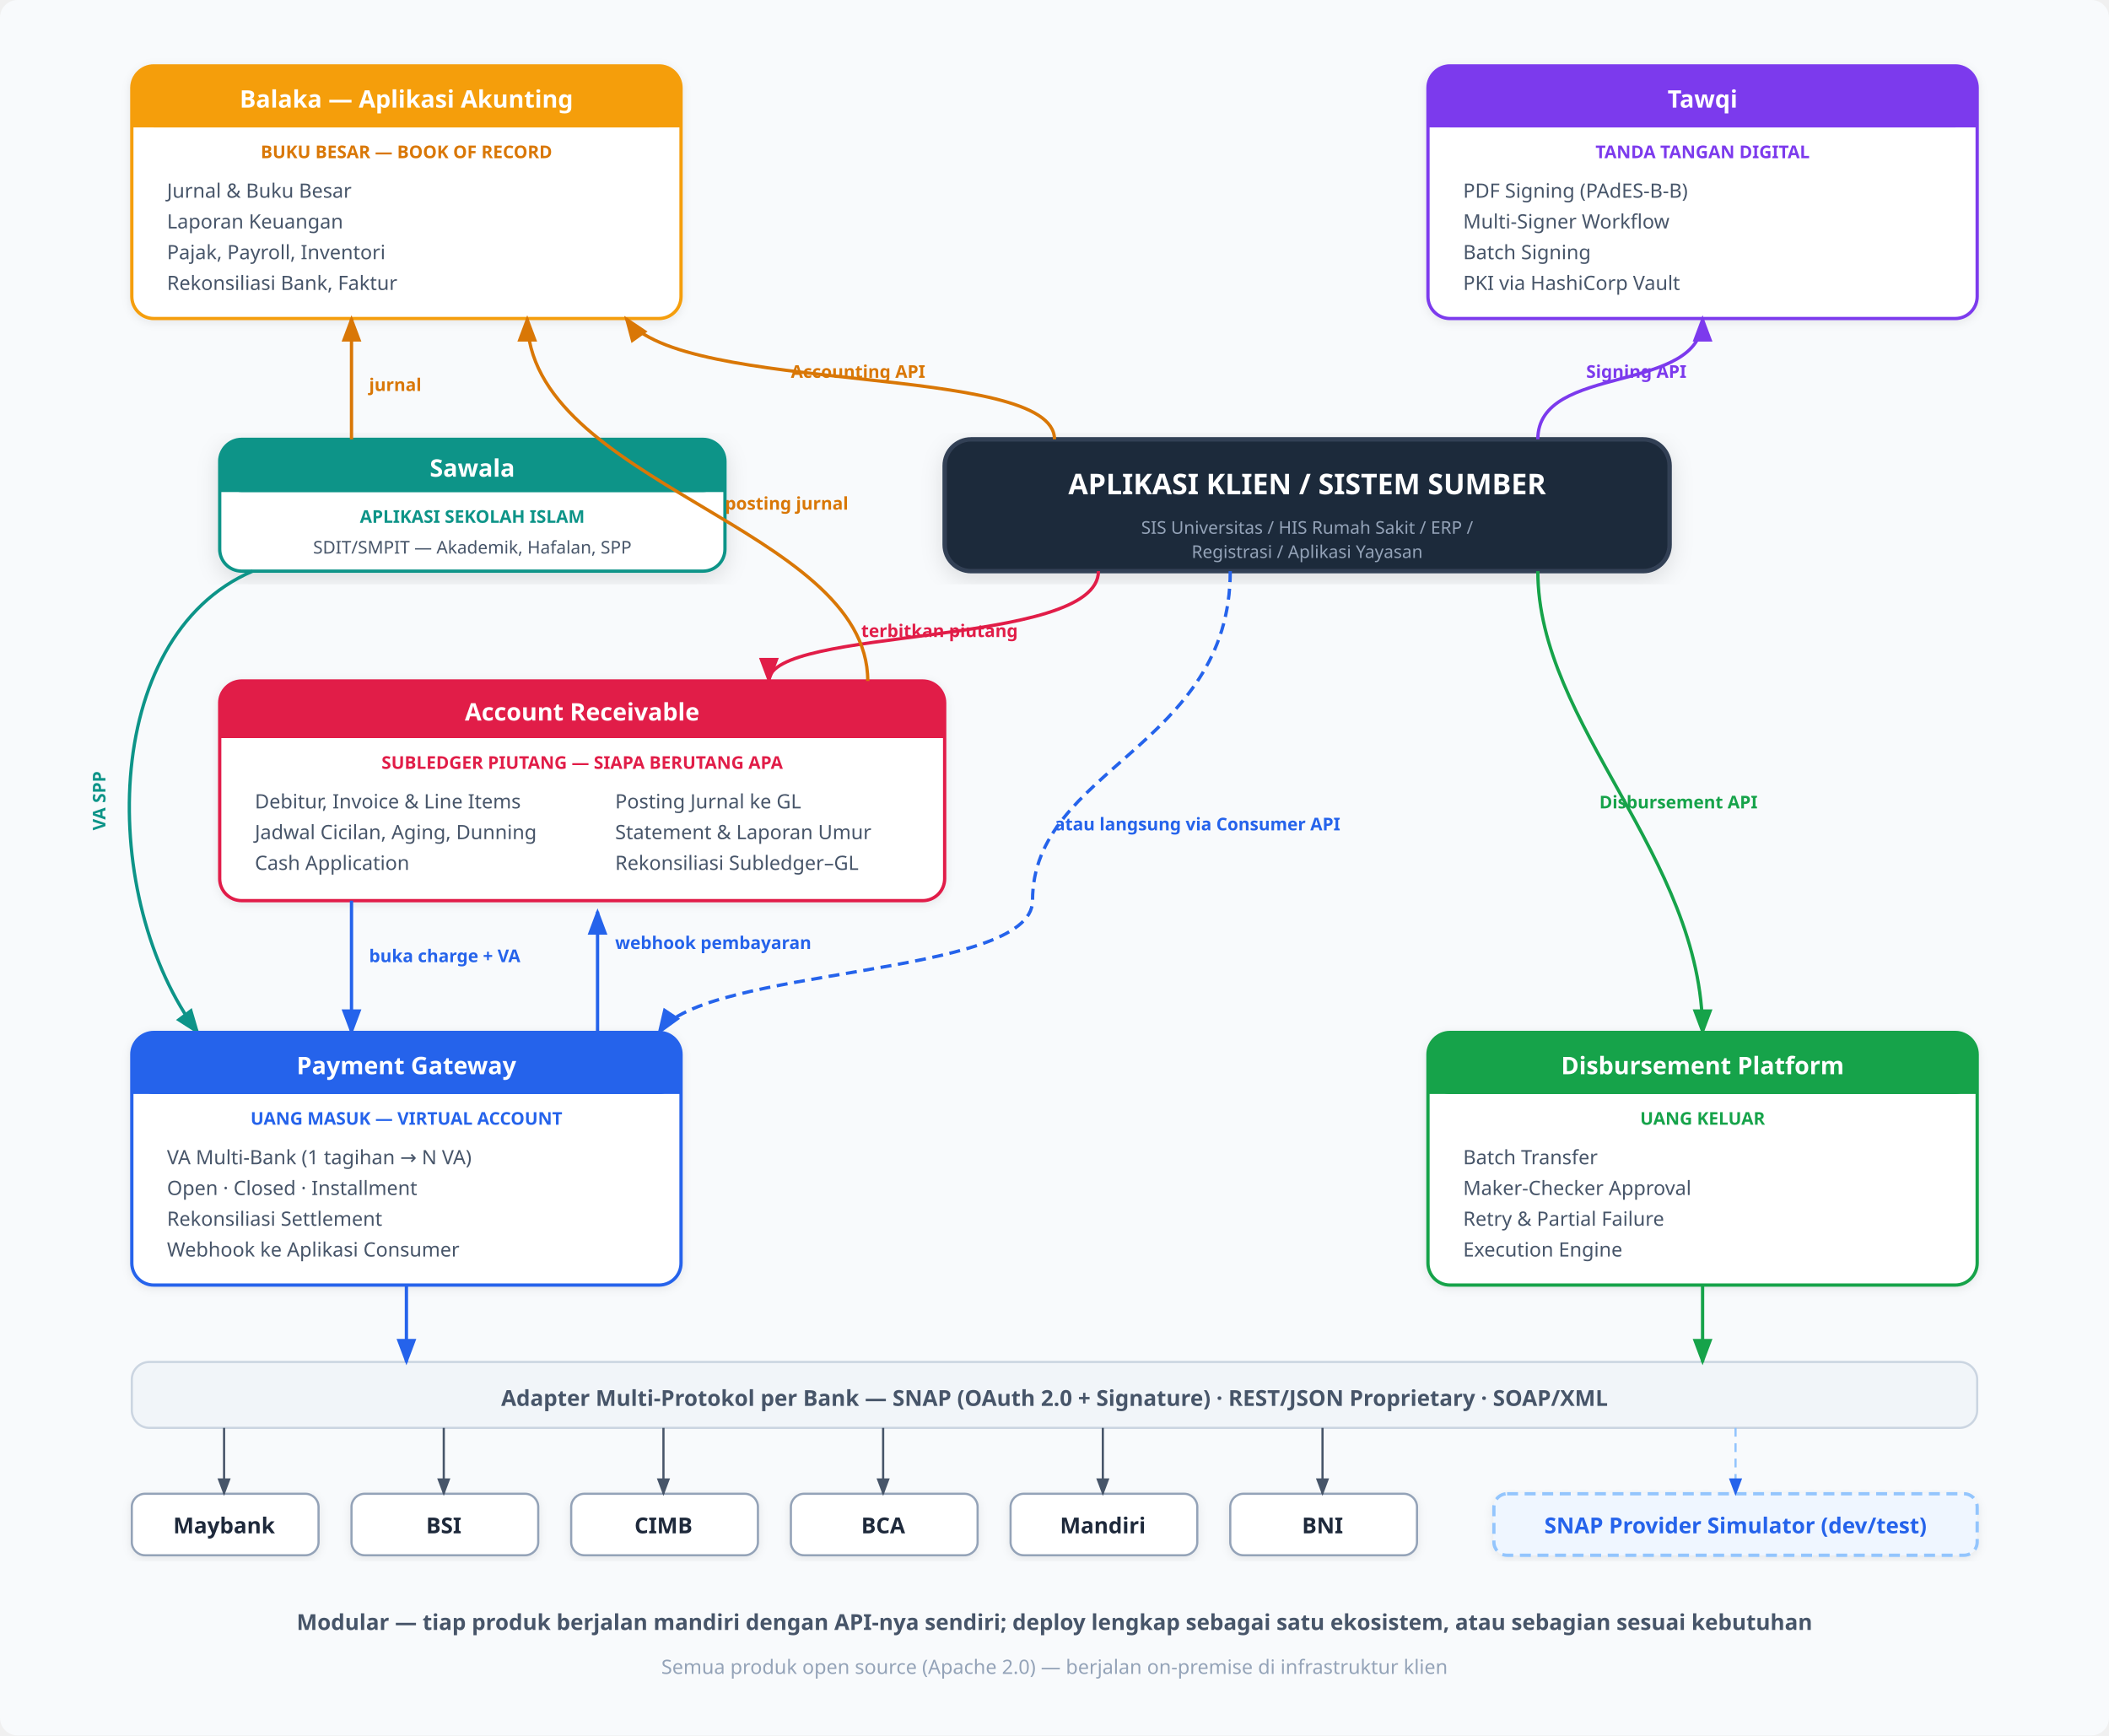
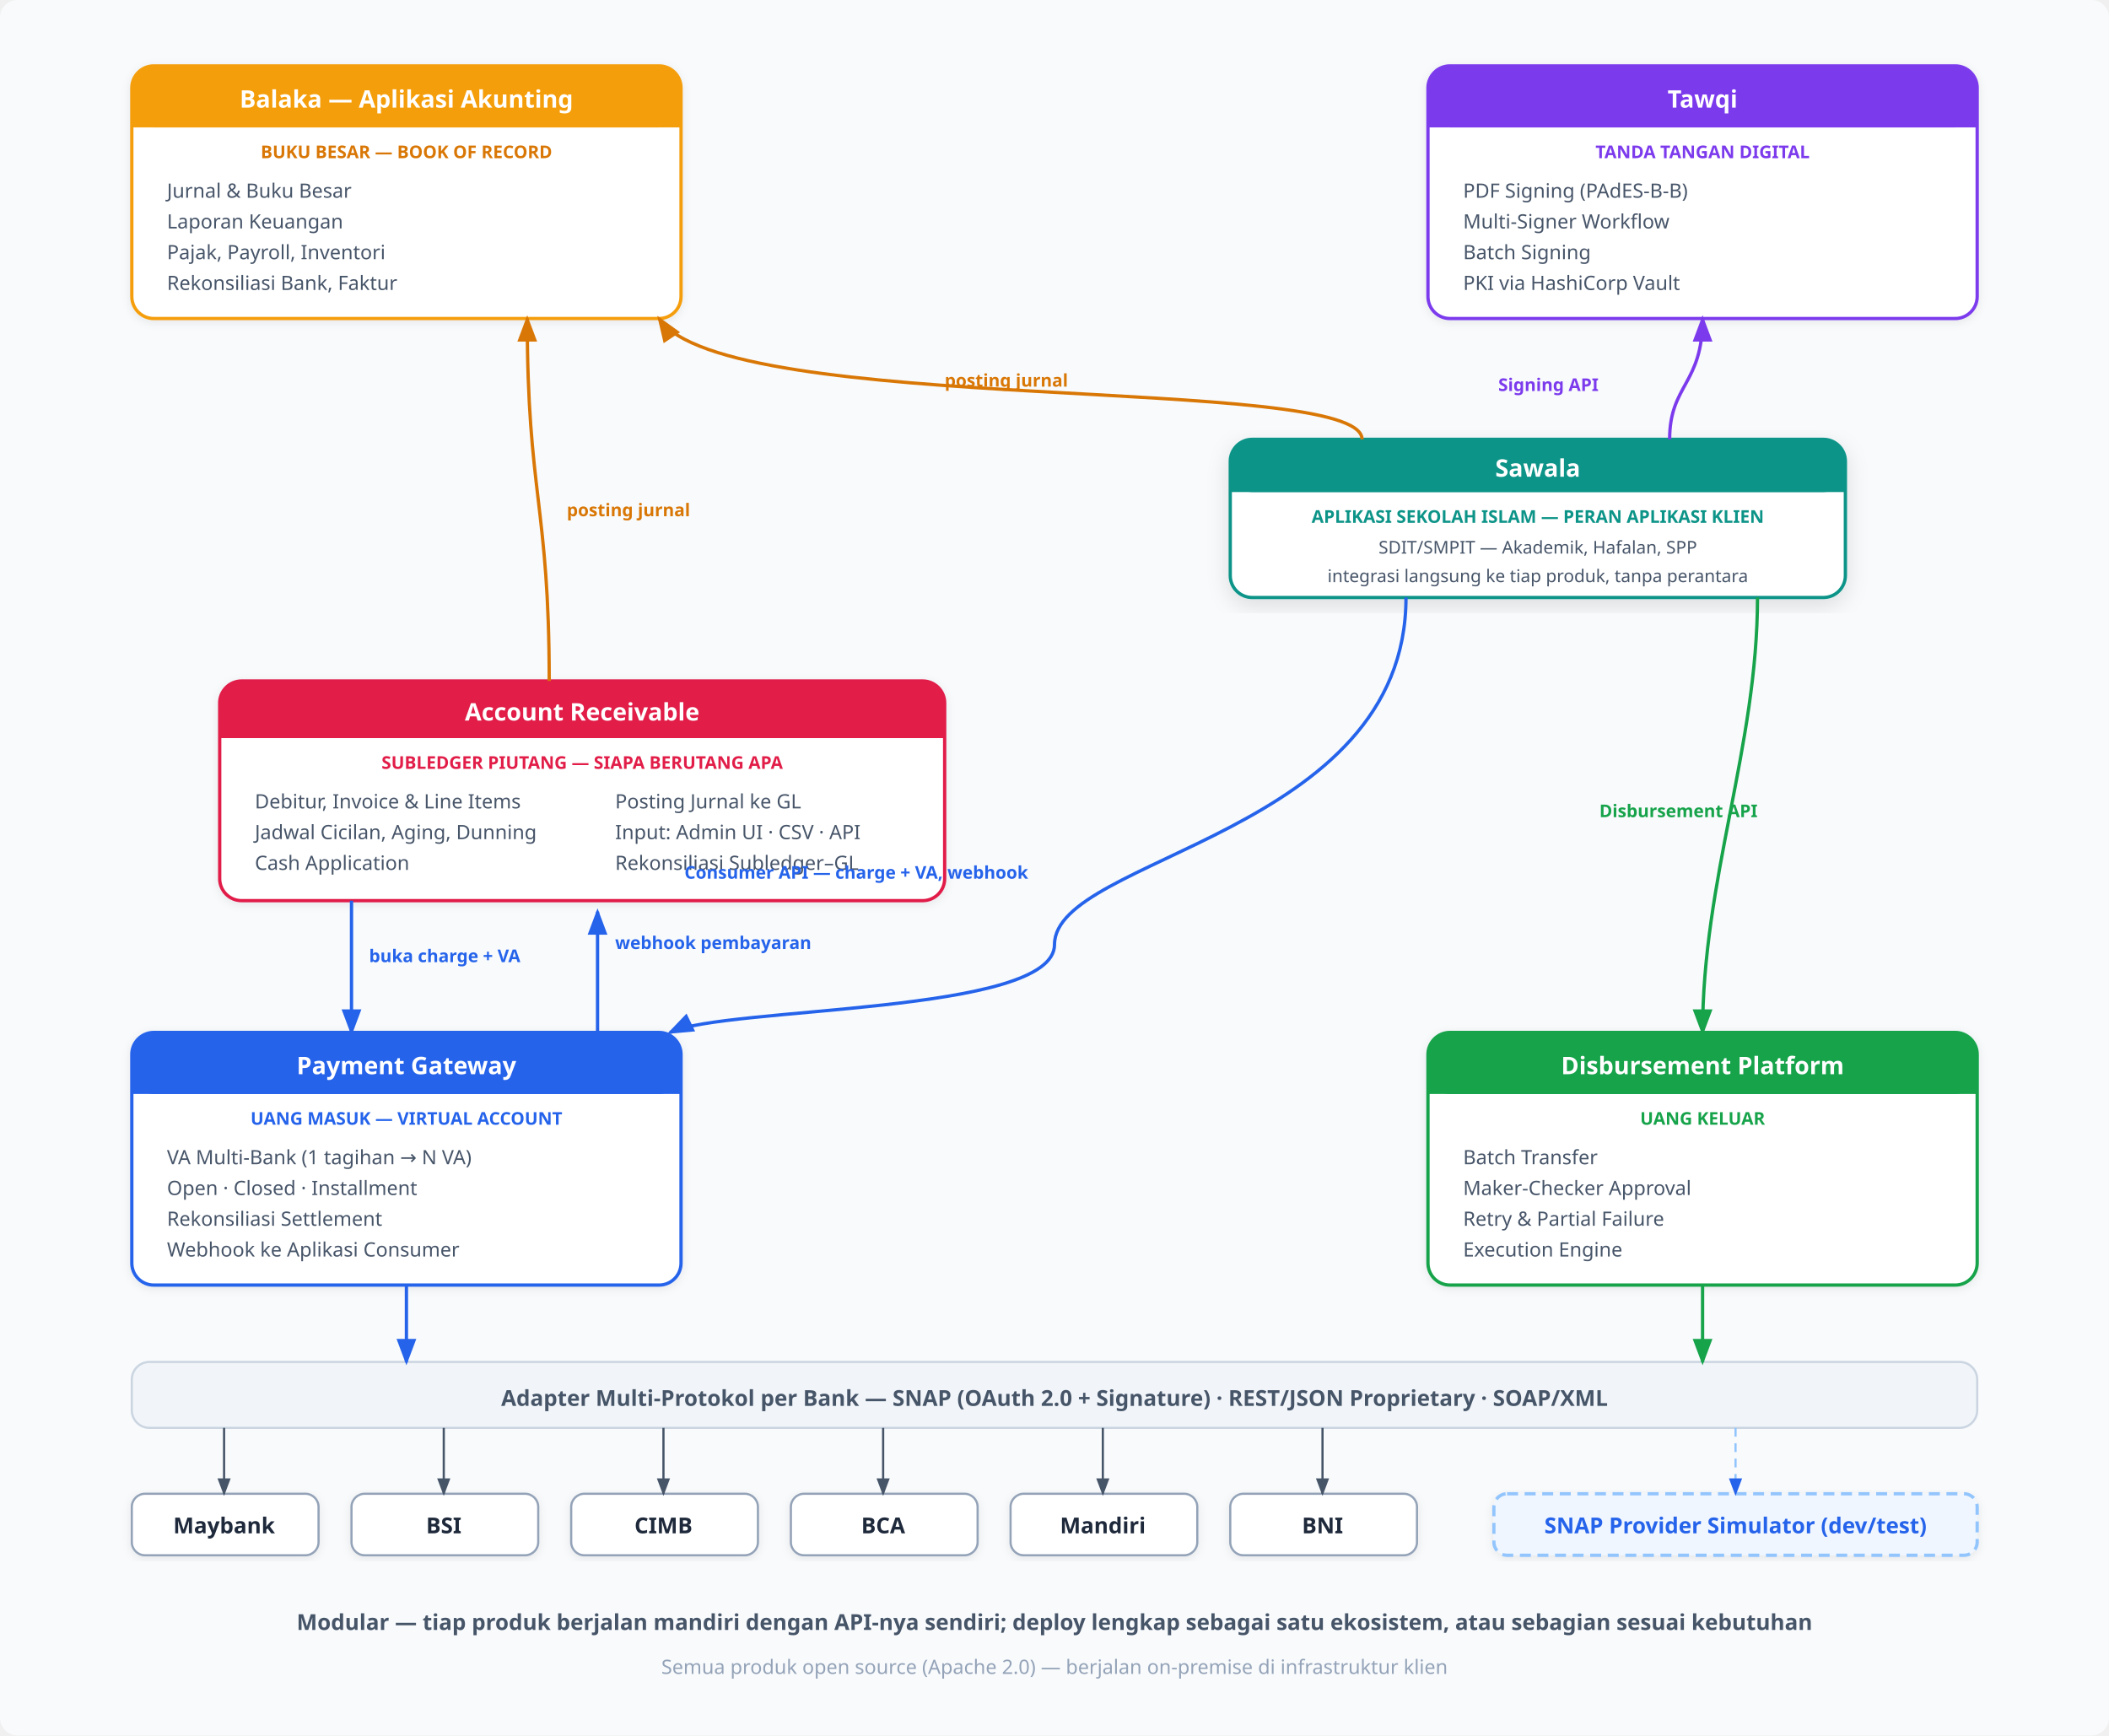
<svg xmlns="http://www.w3.org/2000/svg" viewBox="0 0 960 790">
  <defs>
    <marker id="arr-blue" markerWidth="8" markerHeight="6" refX="7" refY="3" orient="auto" markerUnits="strokeWidth">
      <polygon points="0 0, 8 3, 0 6" fill="#2563eb" />
    </marker>
    <marker id="arr-green" markerWidth="8" markerHeight="6" refX="7" refY="3" orient="auto" markerUnits="strokeWidth">
      <polygon points="0 0, 8 3, 0 6" fill="#16a34a" />
    </marker>
    <marker id="arr-amber" markerWidth="8" markerHeight="6" refX="7" refY="3" orient="auto" markerUnits="strokeWidth">
      <polygon points="0 0, 8 3, 0 6" fill="#d97706" />
    </marker>
    <marker id="arr-purple" markerWidth="8" markerHeight="6" refX="7" refY="3" orient="auto" markerUnits="strokeWidth">
      <polygon points="0 0, 8 3, 0 6" fill="#7c3aed" />
-     </marker>
-     <marker id="arr-rose" markerWidth="8" markerHeight="6" refX="7" refY="3" orient="auto" markerUnits="strokeWidth">
-       <polygon points="0 0, 8 3, 0 6" fill="#e11d48" />
-     </marker>
-     <marker id="arr-teal" markerWidth="8" markerHeight="6" refX="7" refY="3" orient="auto" markerUnits="strokeWidth">
-       <polygon points="0 0, 8 3, 0 6" fill="#0d9488" />
    </marker>
    <marker id="arr-slate" markerWidth="8" markerHeight="6" refX="7" refY="3" orient="auto" markerUnits="strokeWidth">
      <polygon points="0 0, 8 3, 0 6" fill="#475569" />
    </marker>
    <filter id="sh">
      <feDropShadow dx="0" dy="1" stdDeviation="2" flood-opacity="0.08" />
    </filter>
    <filter id="sh-lg">
      <feDropShadow dx="0" dy="3" stdDeviation="5" flood-opacity="0.12" />
    </filter>
  </defs>
  <rect width="960" height="790" fill="#f8fafc" rx="8" />
  <rect x="60" y="30" width="250" height="115" rx="10" fill="#fff" stroke="#f59e0b" stroke-width="1.5" filter="url(#sh)" />
  <rect x="60" y="30" width="250" height="28" rx="10" fill="#f59e0b" />
  <rect x="60" y="44" width="250" height="14" fill="#f59e0b" />
  <text x="185" y="49" text-anchor="middle" font-family="sans-serif" font-size="11" font-weight="700" fill="#fff">Balaka — Aplikasi Akunting</text>
  <text x="185" y="72" text-anchor="middle" font-family="sans-serif" font-size="8" fill="#d97706" font-weight="600">BUKU BESAR — BOOK OF RECORD</text>
  <text x="76" y="90" font-family="sans-serif" font-size="9" fill="#475569">Jurnal &amp; Buku Besar</text>
  <text x="76" y="104" font-family="sans-serif" font-size="9" fill="#475569">Laporan Keuangan</text>
  <text x="76" y="118" font-family="sans-serif" font-size="9" fill="#475569">Pajak, Payroll, Inventori</text>
  <text x="76" y="132" font-family="sans-serif" font-size="9" fill="#475569">Rekonsiliasi Bank, Faktur</text>
  <rect x="650" y="30" width="250" height="115" rx="10" fill="#fff" stroke="#7c3aed" stroke-width="1.5" filter="url(#sh)" />
  <rect x="650" y="30" width="250" height="28" rx="10" fill="#7c3aed" />
  <rect x="650" y="44" width="250" height="14" fill="#7c3aed" />
  <text x="775" y="49" text-anchor="middle" font-family="sans-serif" font-size="11" font-weight="700" fill="#fff">Tawqi</text>
  <text x="775" y="72" text-anchor="middle" font-family="sans-serif" font-size="8" fill="#7c3aed" font-weight="600">TANDA TANGAN DIGITAL</text>
  <text x="666" y="90" font-family="sans-serif" font-size="9" fill="#475569">PDF Signing (PAdES-B-B)</text>
  <text x="666" y="104" font-family="sans-serif" font-size="9" fill="#475569">Multi-Signer Workflow</text>
  <text x="666" y="118" font-family="sans-serif" font-size="9" fill="#475569">Batch Signing</text>
  <text x="666" y="132" font-family="sans-serif" font-size="9" fill="#475569">PKI via HashiCorp Vault</text>
-   <rect x="100" y="200" width="230" height="60" rx="10" fill="#fff" stroke="#0d9488" stroke-width="1.5" filter="url(#sh-lg)" />
-   <rect x="100" y="200" width="230" height="24" rx="10" fill="#0d9488" />
-   <rect x="100" y="212" width="230" height="12" fill="#0d9488" />
-   <text x="215" y="217" text-anchor="middle" font-family="sans-serif" font-size="11" font-weight="700" fill="#fff">Sawala</text>
-   <text x="215" y="238" text-anchor="middle" font-family="sans-serif" font-size="8" fill="#0d9488" font-weight="600">APLIKASI SEKOLAH ISLAM</text>
-   <text x="215" y="252" text-anchor="middle" font-family="sans-serif" font-size="8" fill="#475569">SDIT/SMPIT — Akademik, Hafalan, SPP</text>
-   <rect x="430" y="200" width="330" height="60" rx="12" fill="#1e293b" stroke="#334155" stroke-width="2" filter="url(#sh-lg)" />
-   <text x="595" y="225" text-anchor="middle" font-family="sans-serif" font-size="13" font-weight="700" fill="#fff">APLIKASI KLIEN / SISTEM SUMBER</text>
-   <text x="595" y="243" text-anchor="middle" font-family="sans-serif" font-size="8" fill="#94a3b8">SIS Universitas / HIS Rumah Sakit / ERP /</text>
-   <text x="595" y="254" text-anchor="middle" font-family="sans-serif" font-size="8" fill="#94a3b8">Registrasi / Aplikasi Yayasan</text>
-   <line x1="160" y1="200" x2="160" y2="145" stroke="#d97706" stroke-width="1.5" marker-end="url(#arr-amber)" />
-   <text x="168" y="178" font-family="sans-serif" font-size="8" fill="#d97706" font-weight="600">jurnal</text>
-   <path d="M 480,200 C 480,165 310,180 285,145" stroke="#d97706" stroke-width="1.5" fill="none" marker-end="url(#arr-amber)" />
-   <text x="360" y="172" font-family="sans-serif" font-size="8" fill="#d97706" font-weight="600">Accounting API</text>
-   <path d="M 700,200 C 700,165 775,180 775,145" stroke="#7c3aed" stroke-width="1.5" fill="none" marker-end="url(#arr-purple)" />
-   <text x="722" y="172" font-family="sans-serif" font-size="8" fill="#7c3aed" font-weight="600">Signing API</text>
+   <rect x="560" y="200" width="280" height="72" rx="10" fill="#fff" stroke="#0d9488" stroke-width="1.5" filter="url(#sh-lg)" />
+   <rect x="560" y="200" width="280" height="24" rx="10" fill="#0d9488" />
+   <rect x="560" y="212" width="280" height="12" fill="#0d9488" />
+   <text x="700" y="217" text-anchor="middle" font-family="sans-serif" font-size="11" font-weight="700" fill="#fff">Sawala</text>
+   <text x="700" y="238" text-anchor="middle" font-family="sans-serif" font-size="8" fill="#0d9488" font-weight="600">APLIKASI SEKOLAH ISLAM — PERAN APLIKASI KLIEN</text>
+   <text x="700" y="252" text-anchor="middle" font-family="sans-serif" font-size="8" fill="#475569">SDIT/SMPIT — Akademik, Hafalan, SPP</text>
+   <text x="700" y="265" text-anchor="middle" font-family="sans-serif" font-size="8" fill="#475569">integrasi langsung ke tiap produk, tanpa perantara</text>
+   <path d="M 620,200 C 620,170 330,190 300,145" stroke="#d97706" stroke-width="1.5" fill="none" marker-end="url(#arr-amber)" />
+   <text x="430" y="176" font-family="sans-serif" font-size="8" fill="#d97706" font-weight="600">posting jurnal</text>
+   <path d="M 760,200 C 760,175 775,175 775,145" stroke="#7c3aed" stroke-width="1.5" fill="none" marker-end="url(#arr-purple)" />
+   <text x="682" y="178" font-family="sans-serif" font-size="8" fill="#7c3aed" font-weight="600">Signing API</text>
  <rect x="100" y="310" width="330" height="100" rx="10" fill="#fff" stroke="#e11d48" stroke-width="1.5" filter="url(#sh)" />
  <rect x="100" y="310" width="330" height="26" rx="10" fill="#e11d48" />
  <rect x="100" y="323" width="330" height="13" fill="#e11d48" />
  <text x="265" y="328" text-anchor="middle" font-family="sans-serif" font-size="11" font-weight="700" fill="#fff">Account Receivable</text>
  <text x="265" y="350" text-anchor="middle" font-family="sans-serif" font-size="8" fill="#e11d48" font-weight="600">SUBLEDGER PIUTANG — SIAPA BERUTANG APA</text>
  <text x="116" y="368" font-family="sans-serif" font-size="9" fill="#475569">Debitur, Invoice &amp; Line Items</text>
  <text x="116" y="382" font-family="sans-serif" font-size="9" fill="#475569">Jadwal Cicilan, Aging, Dunning</text>
  <text x="116" y="396" font-family="sans-serif" font-size="9" fill="#475569">Cash Application</text>
  <text x="280" y="368" font-family="sans-serif" font-size="9" fill="#475569">Posting Jurnal ke GL</text>
-   <text x="280" y="382" font-family="sans-serif" font-size="9" fill="#475569">Statement &amp; Laporan Umur</text>
+   <text x="280" y="382" font-family="sans-serif" font-size="9" fill="#475569">Input: Admin UI · CSV · API</text>
  <text x="280" y="396" font-family="sans-serif" font-size="9" fill="#475569">Rekonsiliasi Subledger–GL</text>
-   <path d="M 500,260 C 500,295 350,285 350,310" stroke="#e11d48" stroke-width="1.5" fill="none" marker-end="url(#arr-rose)" />
-   <text x="392" y="290" font-family="sans-serif" font-size="8" fill="#e11d48" font-weight="600">terbitkan piutang</text>
-   <path d="M 395,310 C 395,240 240,220 240,145" stroke="#d97706" stroke-width="1.5" fill="none" marker-end="url(#arr-amber)" />
-   <text x="330" y="232" font-family="sans-serif" font-size="8" fill="#d97706" font-weight="600">posting jurnal</text>
-   <path d="M 115,260 C 45,290 45,410 90,470" stroke="#0d9488" stroke-width="1.5" fill="none" marker-end="url(#arr-teal)" />
-   <text x="48" y="378" font-family="sans-serif" font-size="8" fill="#0d9488" font-weight="600" transform="rotate(-90 48 378)">VA SPP</text>
+   <path d="M 250,310 C 250,230 240,225 240,145" stroke="#d97706" stroke-width="1.5" fill="none" marker-end="url(#arr-amber)" />
+   <text x="258" y="235" font-family="sans-serif" font-size="8" fill="#d97706" font-weight="600">posting jurnal</text>
  <line x1="160" y1="410" x2="160" y2="470" stroke="#2563eb" stroke-width="1.5" marker-end="url(#arr-blue)" />
  <text x="168" y="438" font-family="sans-serif" font-size="8" fill="#2563eb" font-weight="600">buka charge + VA</text>
  <line x1="272" y1="470" x2="272" y2="415" stroke="#2563eb" stroke-width="1.5" marker-end="url(#arr-blue)" />
  <text x="280" y="432" font-family="sans-serif" font-size="8" fill="#2563eb" font-weight="600">webhook pembayaran</text>
-   <path d="M 560,260 C 560,340 470,350 470,410 C 470,445 320,440 300,470" stroke="#2563eb" stroke-width="1.5" fill="none" stroke-dasharray="5,3" marker-end="url(#arr-blue)" />
-   <text x="480" y="378" font-family="sans-serif" font-size="8" fill="#2563eb" font-weight="600">atau langsung via Consumer API</text>
-   <path d="M 700,260 C 700,330 775,390 775,470" stroke="#16a34a" stroke-width="1.5" fill="none" marker-end="url(#arr-green)" />
-   <text x="728" y="368" font-family="sans-serif" font-size="8" fill="#16a34a" font-weight="600">Disbursement API</text>
+   <path d="M 640,272 C 640,380 480,390 480,430 C 480,462 330,458 305,470" stroke="#2563eb" stroke-width="1.5" fill="none" marker-end="url(#arr-blue)" />
+   <text x="468" y="400" text-anchor="end" font-family="sans-serif" font-size="8" fill="#2563eb" font-weight="600">Consumer API — charge + VA, webhook</text>
+   <path d="M 800,272 C 800,340 775,400 775,470" stroke="#16a34a" stroke-width="1.5" fill="none" marker-end="url(#arr-green)" />
+   <text x="728" y="372" font-family="sans-serif" font-size="8" fill="#16a34a" font-weight="600">Disbursement API</text>
  <rect x="60" y="470" width="250" height="115" rx="10" fill="#fff" stroke="#2563eb" stroke-width="1.5" filter="url(#sh)" />
  <rect x="60" y="470" width="250" height="28" rx="10" fill="#2563eb" />
  <rect x="60" y="484" width="250" height="14" fill="#2563eb" />
  <text x="185" y="489" text-anchor="middle" font-family="sans-serif" font-size="11" font-weight="700" fill="#fff">Payment Gateway</text>
  <text x="185" y="512" text-anchor="middle" font-family="sans-serif" font-size="8" fill="#2563eb" font-weight="600">UANG MASUK — VIRTUAL ACCOUNT</text>
  <text x="76" y="530" font-family="sans-serif" font-size="9" fill="#475569">VA Multi-Bank (1 tagihan → N VA)</text>
  <text x="76" y="544" font-family="sans-serif" font-size="9" fill="#475569">Open · Closed · Installment</text>
  <text x="76" y="558" font-family="sans-serif" font-size="9" fill="#475569">Rekonsiliasi Settlement</text>
  <text x="76" y="572" font-family="sans-serif" font-size="9" fill="#475569">Webhook ke Aplikasi Consumer</text>
  <rect x="650" y="470" width="250" height="115" rx="10" fill="#fff" stroke="#16a34a" stroke-width="1.5" filter="url(#sh)" />
  <rect x="650" y="470" width="250" height="28" rx="10" fill="#16a34a" />
  <rect x="650" y="484" width="250" height="14" fill="#16a34a" />
  <text x="775" y="489" text-anchor="middle" font-family="sans-serif" font-size="11" font-weight="700" fill="#fff">Disbursement Platform</text>
  <text x="775" y="512" text-anchor="middle" font-family="sans-serif" font-size="8" fill="#16a34a" font-weight="600">UANG KELUAR</text>
  <text x="666" y="530" font-family="sans-serif" font-size="9" fill="#475569">Batch Transfer</text>
  <text x="666" y="544" font-family="sans-serif" font-size="9" fill="#475569">Maker-Checker Approval</text>
  <text x="666" y="558" font-family="sans-serif" font-size="9" fill="#475569">Retry &amp; Partial Failure</text>
  <text x="666" y="572" font-family="sans-serif" font-size="9" fill="#475569">Execution Engine</text>
  <rect x="60" y="620" width="840" height="30" rx="8" fill="#f1f5f9" stroke="#cbd5e1" stroke-width="1" />
  <text x="480" y="640" text-anchor="middle" font-family="sans-serif" font-size="10" font-weight="600" fill="#475569">Adapter Multi-Protokol per Bank — SNAP (OAuth 2.0 + Signature) · REST/JSON Proprietary · SOAP/XML</text>
  <line x1="185" y1="585" x2="185" y2="620" stroke="#2563eb" stroke-width="1.5" marker-end="url(#arr-blue)" />
  <line x1="775" y1="585" x2="775" y2="620" stroke="#16a34a" stroke-width="1.5" marker-end="url(#arr-green)" />
  <rect x="60" y="680" width="85" height="28" rx="6" fill="#fff" stroke="#94a3b8" stroke-width="1" filter="url(#sh)" />
  <text x="102" y="698" text-anchor="middle" font-family="sans-serif" font-size="10" font-weight="600" fill="#1e293b">Maybank</text>
  <rect x="160" y="680" width="85" height="28" rx="6" fill="#fff" stroke="#94a3b8" stroke-width="1" filter="url(#sh)" />
  <text x="202" y="698" text-anchor="middle" font-family="sans-serif" font-size="10" font-weight="600" fill="#1e293b">BSI</text>
  <rect x="260" y="680" width="85" height="28" rx="6" fill="#fff" stroke="#94a3b8" stroke-width="1" filter="url(#sh)" />
  <text x="302" y="698" text-anchor="middle" font-family="sans-serif" font-size="10" font-weight="600" fill="#1e293b">CIMB</text>
  <rect x="360" y="680" width="85" height="28" rx="6" fill="#fff" stroke="#94a3b8" stroke-width="1" filter="url(#sh)" />
  <text x="402" y="698" text-anchor="middle" font-family="sans-serif" font-size="10" font-weight="600" fill="#1e293b">BCA</text>
  <rect x="460" y="680" width="85" height="28" rx="6" fill="#fff" stroke="#94a3b8" stroke-width="1" filter="url(#sh)" />
  <text x="502" y="698" text-anchor="middle" font-family="sans-serif" font-size="10" font-weight="600" fill="#1e293b">Mandiri</text>
  <rect x="560" y="680" width="85" height="28" rx="6" fill="#fff" stroke="#94a3b8" stroke-width="1" filter="url(#sh)" />
  <text x="602" y="698" text-anchor="middle" font-family="sans-serif" font-size="10" font-weight="600" fill="#1e293b">BNI</text>
  <rect x="680" y="680" width="220" height="28" rx="6" fill="#eff6ff" stroke="#93c5fd" stroke-width="1.5" stroke-dasharray="5,3" filter="url(#sh)" />
  <text x="790" y="698" text-anchor="middle" font-family="sans-serif" font-size="10" font-weight="600" fill="#2563eb">SNAP Provider Simulator (dev/test)</text>
  <line x1="102" y1="650" x2="102" y2="680" stroke="#475569" stroke-width="1" marker-end="url(#arr-slate)" />
  <line x1="202" y1="650" x2="202" y2="680" stroke="#475569" stroke-width="1" marker-end="url(#arr-slate)" />
  <line x1="302" y1="650" x2="302" y2="680" stroke="#475569" stroke-width="1" marker-end="url(#arr-slate)" />
  <line x1="402" y1="650" x2="402" y2="680" stroke="#475569" stroke-width="1" marker-end="url(#arr-slate)" />
  <line x1="502" y1="650" x2="502" y2="680" stroke="#475569" stroke-width="1" marker-end="url(#arr-slate)" />
  <line x1="602" y1="650" x2="602" y2="680" stroke="#475569" stroke-width="1" marker-end="url(#arr-slate)" />
  <line x1="790" y1="650" x2="790" y2="680" stroke="#93c5fd" stroke-width="1" stroke-dasharray="4,3" marker-end="url(#arr-blue)" />
  <text x="480" y="742" text-anchor="middle" font-family="sans-serif" font-size="10" font-weight="600" fill="#475569">Modular — tiap produk berjalan mandiri dengan API-nya sendiri; deploy lengkap sebagai satu ekosistem, atau sebagian sesuai kebutuhan</text>
  <text x="480" y="762" text-anchor="middle" font-family="sans-serif" font-size="9" fill="#94a3b8">Semua produk open source (Apache 2.0) — berjalan on-premise di infrastruktur klien</text>
</svg>
